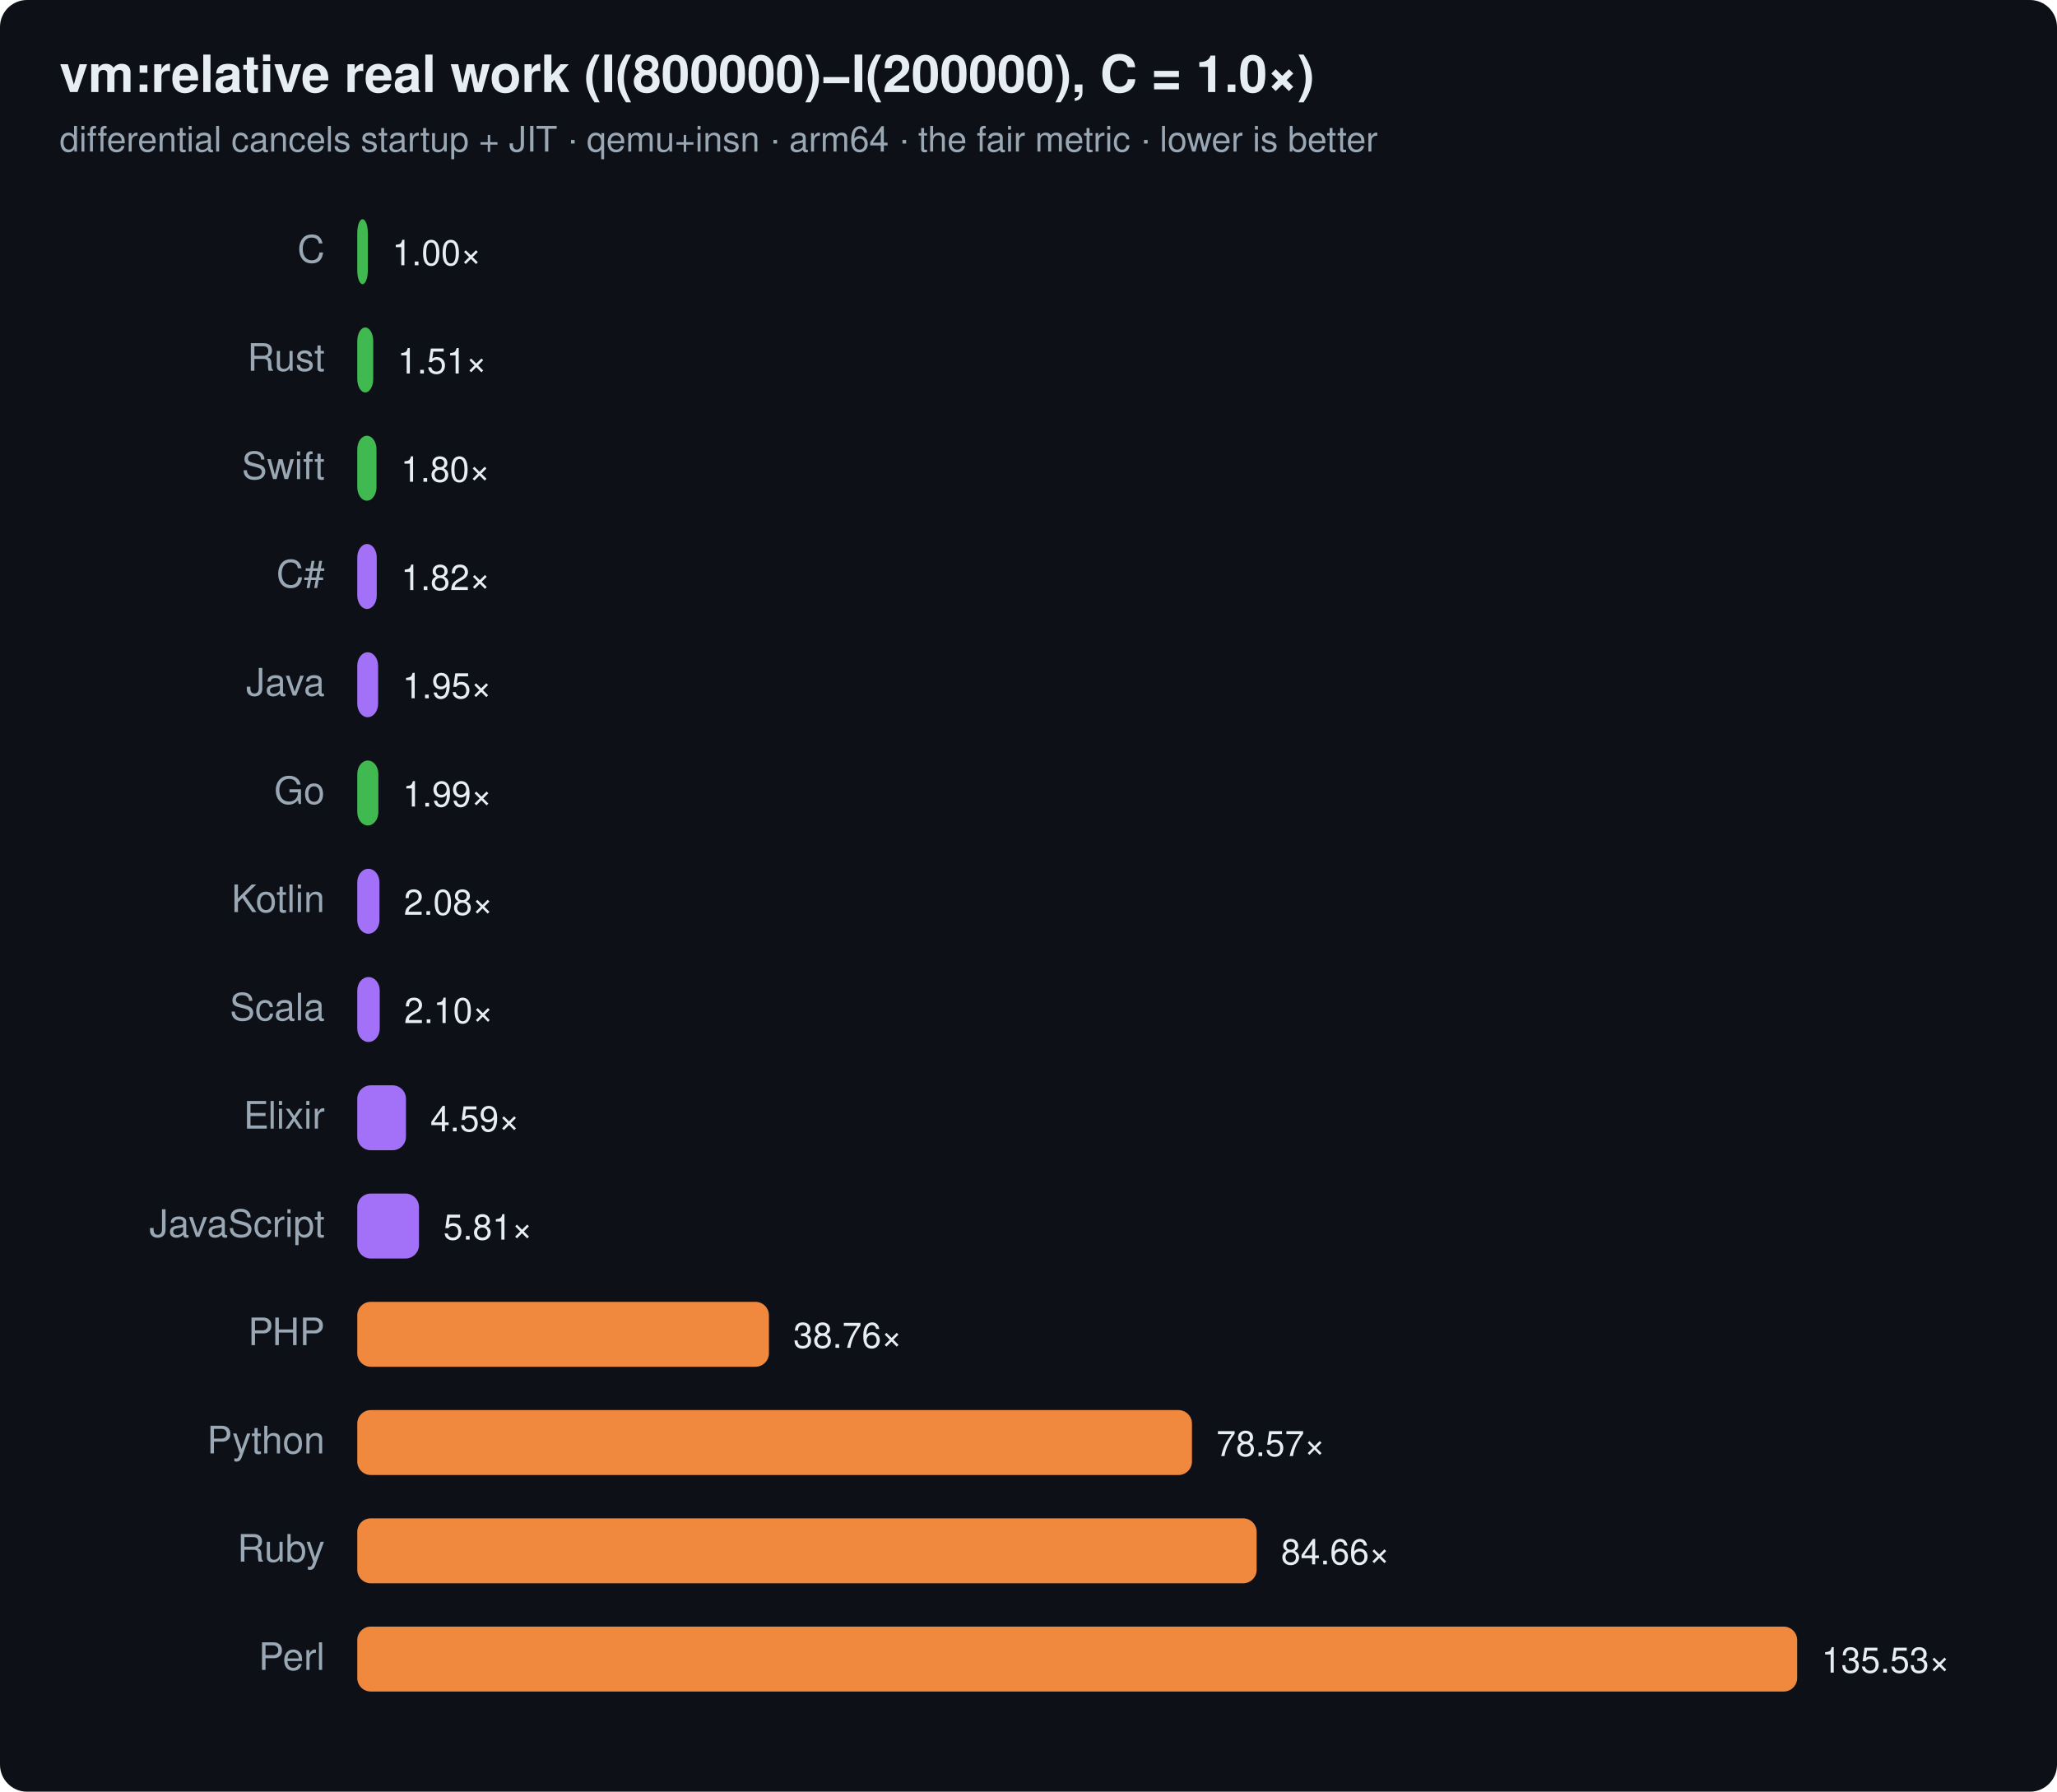
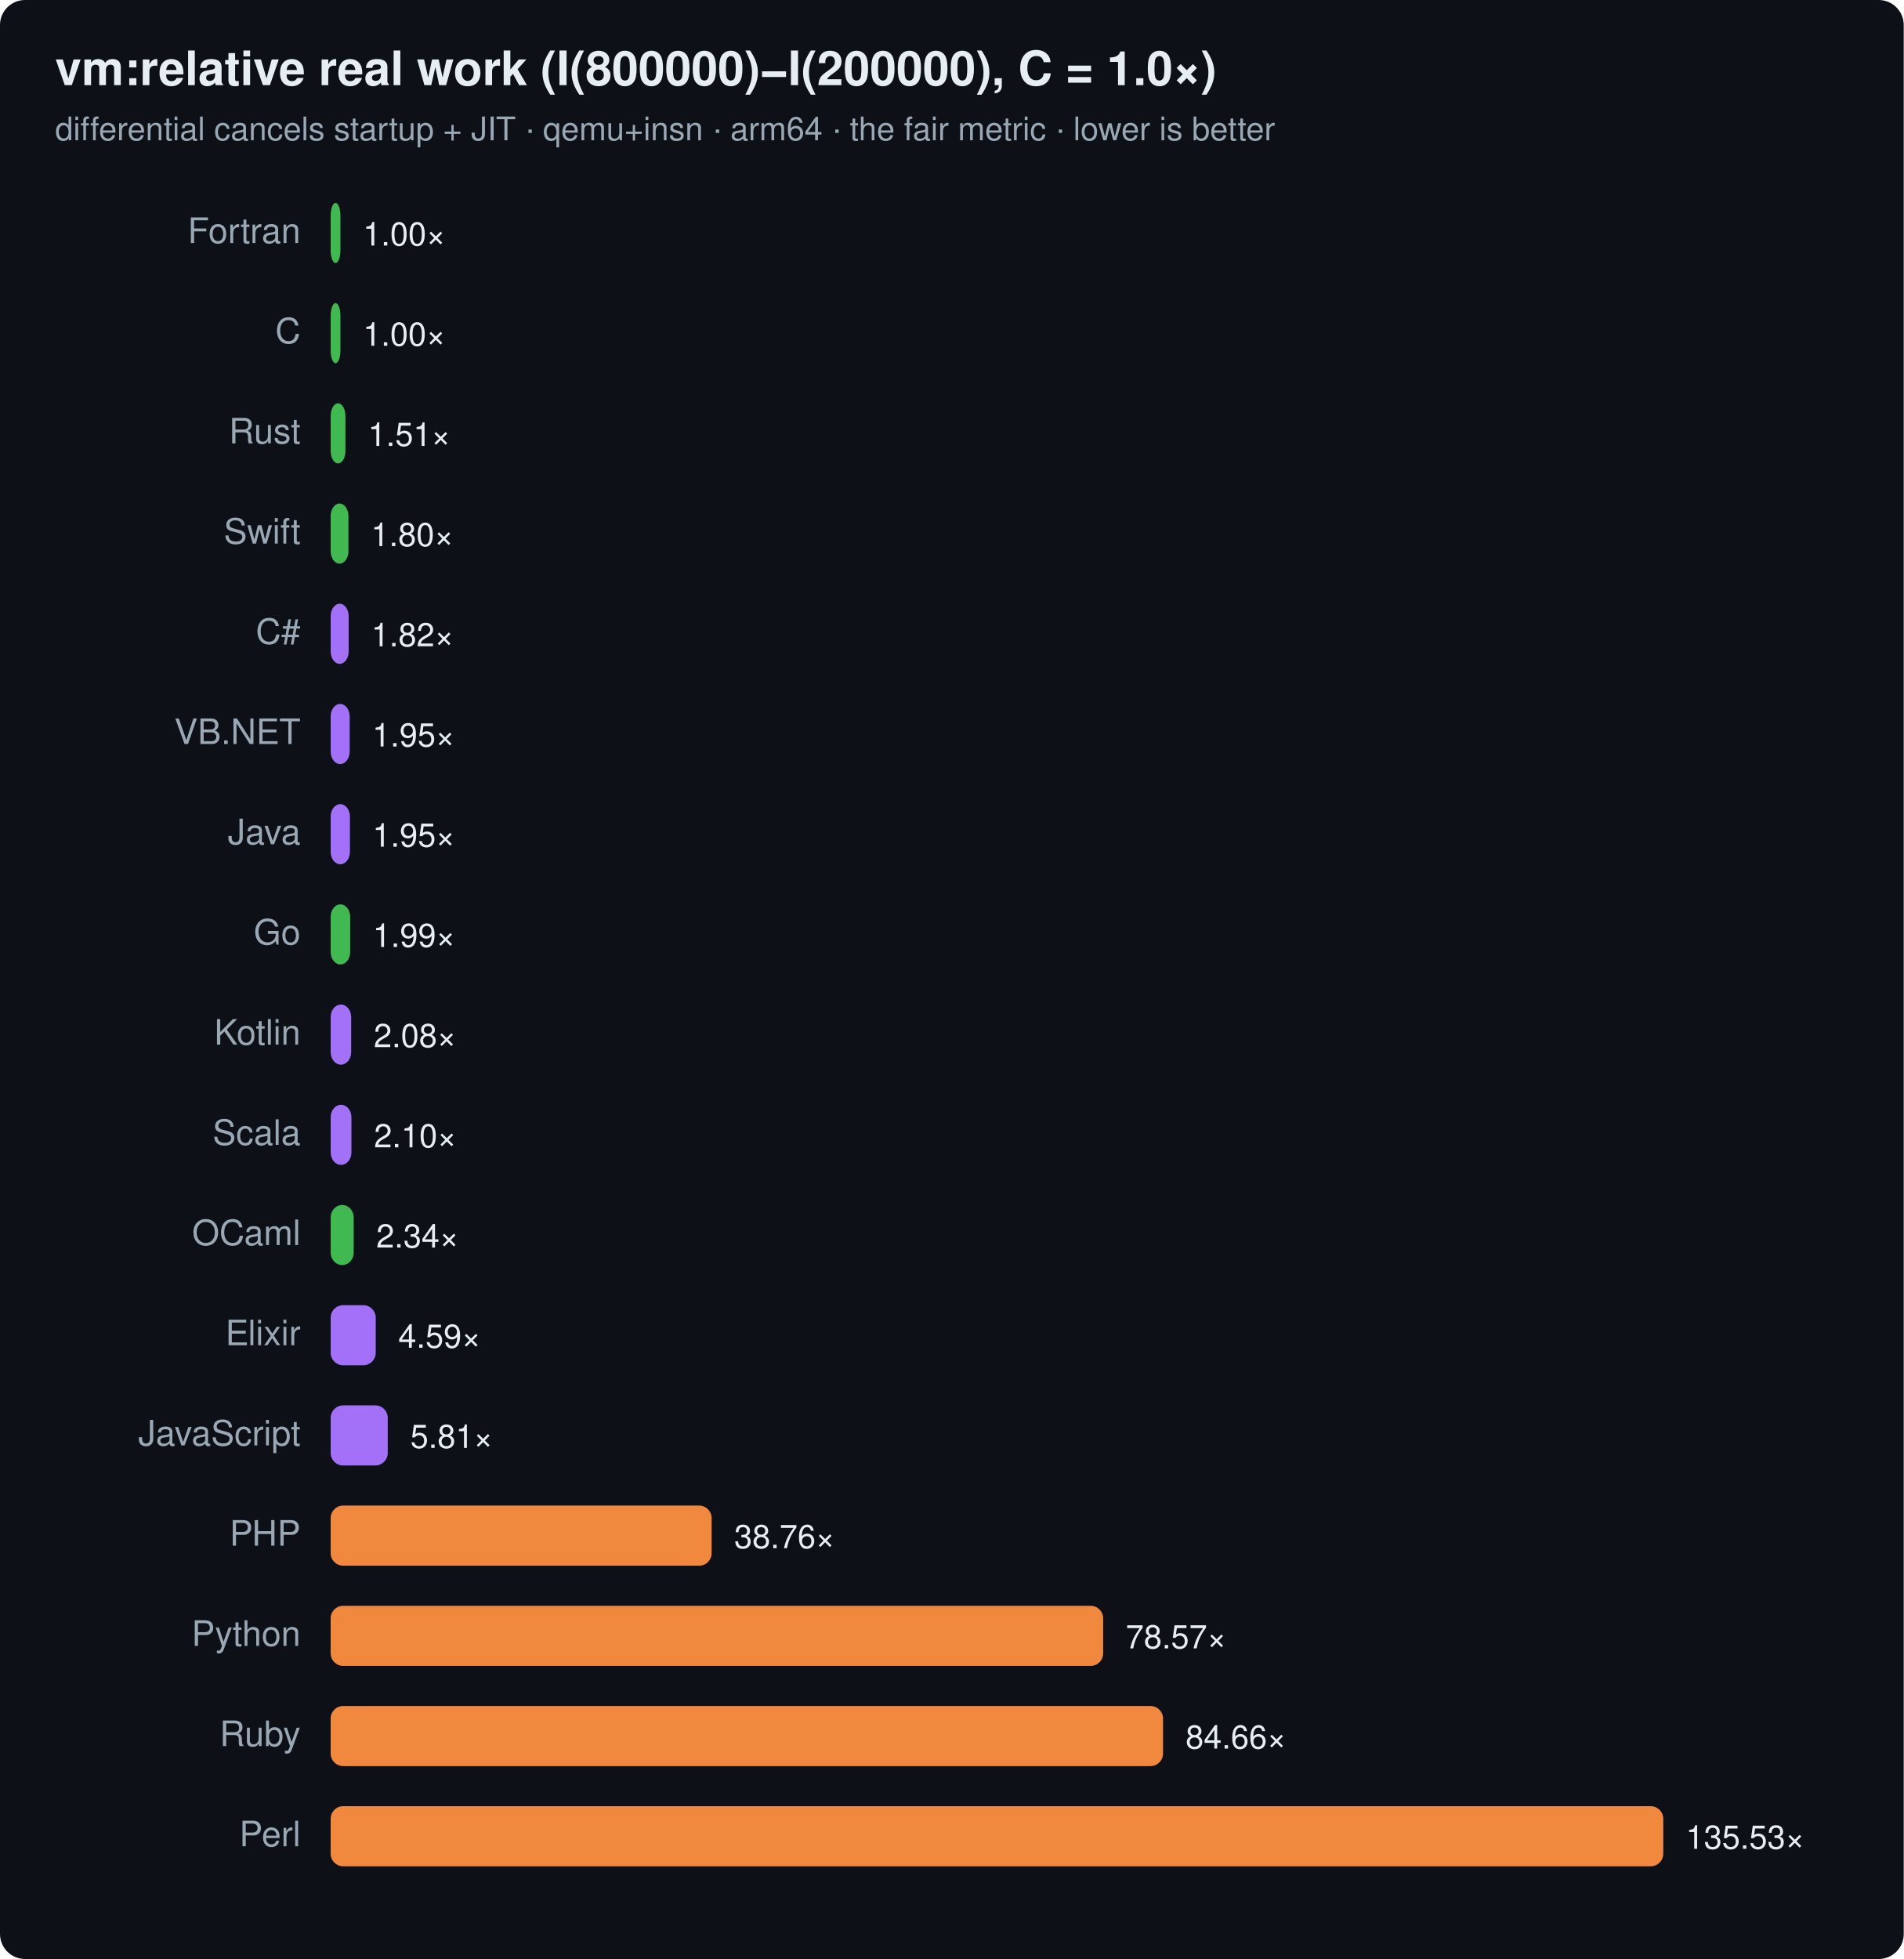
- <svg xmlns="http://www.w3.org/2000/svg" width="760" height="662" viewBox="0 0 760 662" font-family="ui-sans-serif,system-ui,Segoe UI,Helvetica,Arial">
-   <rect width="760" height="662" rx="10" fill="#0d1117" />
+ <svg xmlns="http://www.w3.org/2000/svg" width="760" height="782" viewBox="0 0 760 782" font-family="ui-sans-serif,system-ui,Segoe UI,Helvetica,Arial">
+   <rect width="760" height="782" rx="10" fill="#0d1117" />
  <text x="22" y="34" font-size="19" font-weight="700" fill="#e6edf3">vm:relative real work (I(800000)−I(200000), C = 1.0×)</text>
  <text x="22" y="56" font-size="13" fill="#9aa7b4">differential cancels startup + JIT · qemu+insn · arm64 · the fair metric · lower is better</text>
-   <text x="120" y="97" text-anchor="end" font-size="14" fill="#9aa7b4">C</text>
+   <text x="120" y="97" text-anchor="end" font-size="14" fill="#9aa7b4">Fortran</text>
  <rect x="132" y="81" width="3.9" height="24" rx="5" fill="#3fb950" />
  <text x="144.9" y="98" font-size="13" fill="#e6edf3">1.00×</text>
-   <text x="120" y="137" text-anchor="end" font-size="14" fill="#9aa7b4">Rust</text>
-   <rect x="132" y="121" width="5.9" height="24" rx="5" fill="#3fb950" />
-   <text x="146.9" y="138" font-size="13" fill="#e6edf3">1.51×</text>
-   <text x="120" y="177" text-anchor="end" font-size="14" fill="#9aa7b4">Swift</text>
-   <rect x="132" y="161" width="7.1" height="24" rx="5" fill="#3fb950" />
-   <text x="148.1" y="178" font-size="13" fill="#e6edf3">1.80×</text>
-   <text x="120" y="217" text-anchor="end" font-size="14" fill="#9aa7b4">C#</text>
-   <rect x="132" y="201" width="7.2" height="24" rx="5" fill="#a371f7" />
-   <text x="148.2" y="218" font-size="13" fill="#e6edf3">1.82×</text>
-   <text x="120" y="257" text-anchor="end" font-size="14" fill="#9aa7b4">Java</text>
-   <rect x="132" y="241" width="7.7" height="24" rx="5" fill="#a371f7" />
-   <text x="148.7" y="258" font-size="13" fill="#e6edf3">1.95×</text>
-   <text x="120" y="297" text-anchor="end" font-size="14" fill="#9aa7b4">Go</text>
-   <rect x="132" y="281" width="7.8" height="24" rx="5" fill="#3fb950" />
-   <text x="148.8" y="298" font-size="13" fill="#e6edf3">1.99×</text>
-   <text x="120" y="337" text-anchor="end" font-size="14" fill="#9aa7b4">Kotlin</text>
-   <rect x="132" y="321" width="8.2" height="24" rx="5" fill="#a371f7" />
-   <text x="149.2" y="338" font-size="13" fill="#e6edf3">2.08×</text>
-   <text x="120" y="377" text-anchor="end" font-size="14" fill="#9aa7b4">Scala</text>
-   <rect x="132" y="361" width="8.3" height="24" rx="5" fill="#a371f7" />
-   <text x="149.3" y="378" font-size="13" fill="#e6edf3">2.10×</text>
-   <text x="120" y="417" text-anchor="end" font-size="14" fill="#9aa7b4">Elixir</text>
-   <rect x="132" y="401" width="18.0" height="24" rx="5" fill="#a371f7" />
-   <text x="159.0" y="418" font-size="13" fill="#e6edf3">4.59×</text>
-   <text x="120" y="457" text-anchor="end" font-size="14" fill="#9aa7b4">JavaScript</text>
-   <rect x="132" y="441" width="22.8" height="24" rx="5" fill="#a371f7" />
-   <text x="163.8" y="458" font-size="13" fill="#e6edf3">5.81×</text>
-   <text x="120" y="497" text-anchor="end" font-size="14" fill="#9aa7b4">PHP</text>
-   <rect x="132" y="481" width="152.1" height="24" rx="5" fill="#f0883e" />
-   <text x="293.1" y="498" font-size="13" fill="#e6edf3">38.76×</text>
-   <text x="120" y="537" text-anchor="end" font-size="14" fill="#9aa7b4">Python</text>
-   <rect x="132" y="521" width="308.4" height="24" rx="5" fill="#f0883e" />
-   <text x="449.4" y="538" font-size="13" fill="#e6edf3">78.57×</text>
-   <text x="120" y="577" text-anchor="end" font-size="14" fill="#9aa7b4">Ruby</text>
-   <rect x="132" y="561" width="332.3" height="24" rx="5" fill="#f0883e" />
-   <text x="473.3" y="578" font-size="13" fill="#e6edf3">84.66×</text>
-   <text x="120" y="617" text-anchor="end" font-size="14" fill="#9aa7b4">Perl</text>
-   <rect x="132" y="601" width="532.0" height="24" rx="5" fill="#f0883e" />
-   <text x="673.0" y="618" font-size="13" fill="#e6edf3">135.53×</text>
+   <text x="120" y="137" text-anchor="end" font-size="14" fill="#9aa7b4">C</text>
+   <rect x="132" y="121" width="3.9" height="24" rx="5" fill="#3fb950" />
+   <text x="144.9" y="138" font-size="13" fill="#e6edf3">1.00×</text>
+   <text x="120" y="177" text-anchor="end" font-size="14" fill="#9aa7b4">Rust</text>
+   <rect x="132" y="161" width="5.9" height="24" rx="5" fill="#3fb950" />
+   <text x="146.9" y="178" font-size="13" fill="#e6edf3">1.51×</text>
+   <text x="120" y="217" text-anchor="end" font-size="14" fill="#9aa7b4">Swift</text>
+   <rect x="132" y="201" width="7.1" height="24" rx="5" fill="#3fb950" />
+   <text x="148.1" y="218" font-size="13" fill="#e6edf3">1.80×</text>
+   <text x="120" y="257" text-anchor="end" font-size="14" fill="#9aa7b4">C#</text>
+   <rect x="132" y="241" width="7.2" height="24" rx="5" fill="#a371f7" />
+   <text x="148.2" y="258" font-size="13" fill="#e6edf3">1.82×</text>
+   <text x="120" y="297" text-anchor="end" font-size="14" fill="#9aa7b4">VB.NET</text>
+   <rect x="132" y="281" width="7.6" height="24" rx="5" fill="#a371f7" />
+   <text x="148.6" y="298" font-size="13" fill="#e6edf3">1.95×</text>
+   <text x="120" y="337" text-anchor="end" font-size="14" fill="#9aa7b4">Java</text>
+   <rect x="132" y="321" width="7.7" height="24" rx="5" fill="#a371f7" />
+   <text x="148.7" y="338" font-size="13" fill="#e6edf3">1.95×</text>
+   <text x="120" y="377" text-anchor="end" font-size="14" fill="#9aa7b4">Go</text>
+   <rect x="132" y="361" width="7.8" height="24" rx="5" fill="#3fb950" />
+   <text x="148.8" y="378" font-size="13" fill="#e6edf3">1.99×</text>
+   <text x="120" y="417" text-anchor="end" font-size="14" fill="#9aa7b4">Kotlin</text>
+   <rect x="132" y="401" width="8.2" height="24" rx="5" fill="#a371f7" />
+   <text x="149.2" y="418" font-size="13" fill="#e6edf3">2.08×</text>
+   <text x="120" y="457" text-anchor="end" font-size="14" fill="#9aa7b4">Scala</text>
+   <rect x="132" y="441" width="8.3" height="24" rx="5" fill="#a371f7" />
+   <text x="149.3" y="458" font-size="13" fill="#e6edf3">2.10×</text>
+   <text x="120" y="497" text-anchor="end" font-size="14" fill="#9aa7b4">OCaml</text>
+   <rect x="132" y="481" width="9.2" height="24" rx="5" fill="#3fb950" />
+   <text x="150.2" y="498" font-size="13" fill="#e6edf3">2.34×</text>
+   <text x="120" y="537" text-anchor="end" font-size="14" fill="#9aa7b4">Elixir</text>
+   <rect x="132" y="521" width="18.0" height="24" rx="5" fill="#a371f7" />
+   <text x="159.0" y="538" font-size="13" fill="#e6edf3">4.59×</text>
+   <text x="120" y="577" text-anchor="end" font-size="14" fill="#9aa7b4">JavaScript</text>
+   <rect x="132" y="561" width="22.8" height="24" rx="5" fill="#a371f7" />
+   <text x="163.8" y="578" font-size="13" fill="#e6edf3">5.81×</text>
+   <text x="120" y="617" text-anchor="end" font-size="14" fill="#9aa7b4">PHP</text>
+   <rect x="132" y="601" width="152.1" height="24" rx="5" fill="#f0883e" />
+   <text x="293.1" y="618" font-size="13" fill="#e6edf3">38.76×</text>
+   <text x="120" y="657" text-anchor="end" font-size="14" fill="#9aa7b4">Python</text>
+   <rect x="132" y="641" width="308.4" height="24" rx="5" fill="#f0883e" />
+   <text x="449.4" y="658" font-size="13" fill="#e6edf3">78.57×</text>
+   <text x="120" y="697" text-anchor="end" font-size="14" fill="#9aa7b4">Ruby</text>
+   <rect x="132" y="681" width="332.3" height="24" rx="5" fill="#f0883e" />
+   <text x="473.3" y="698" font-size="13" fill="#e6edf3">84.66×</text>
+   <text x="120" y="737" text-anchor="end" font-size="14" fill="#9aa7b4">Perl</text>
+   <rect x="132" y="721" width="532.0" height="24" rx="5" fill="#f0883e" />
+   <text x="673.0" y="738" font-size="13" fill="#e6edf3">135.53×</text>
</svg>
